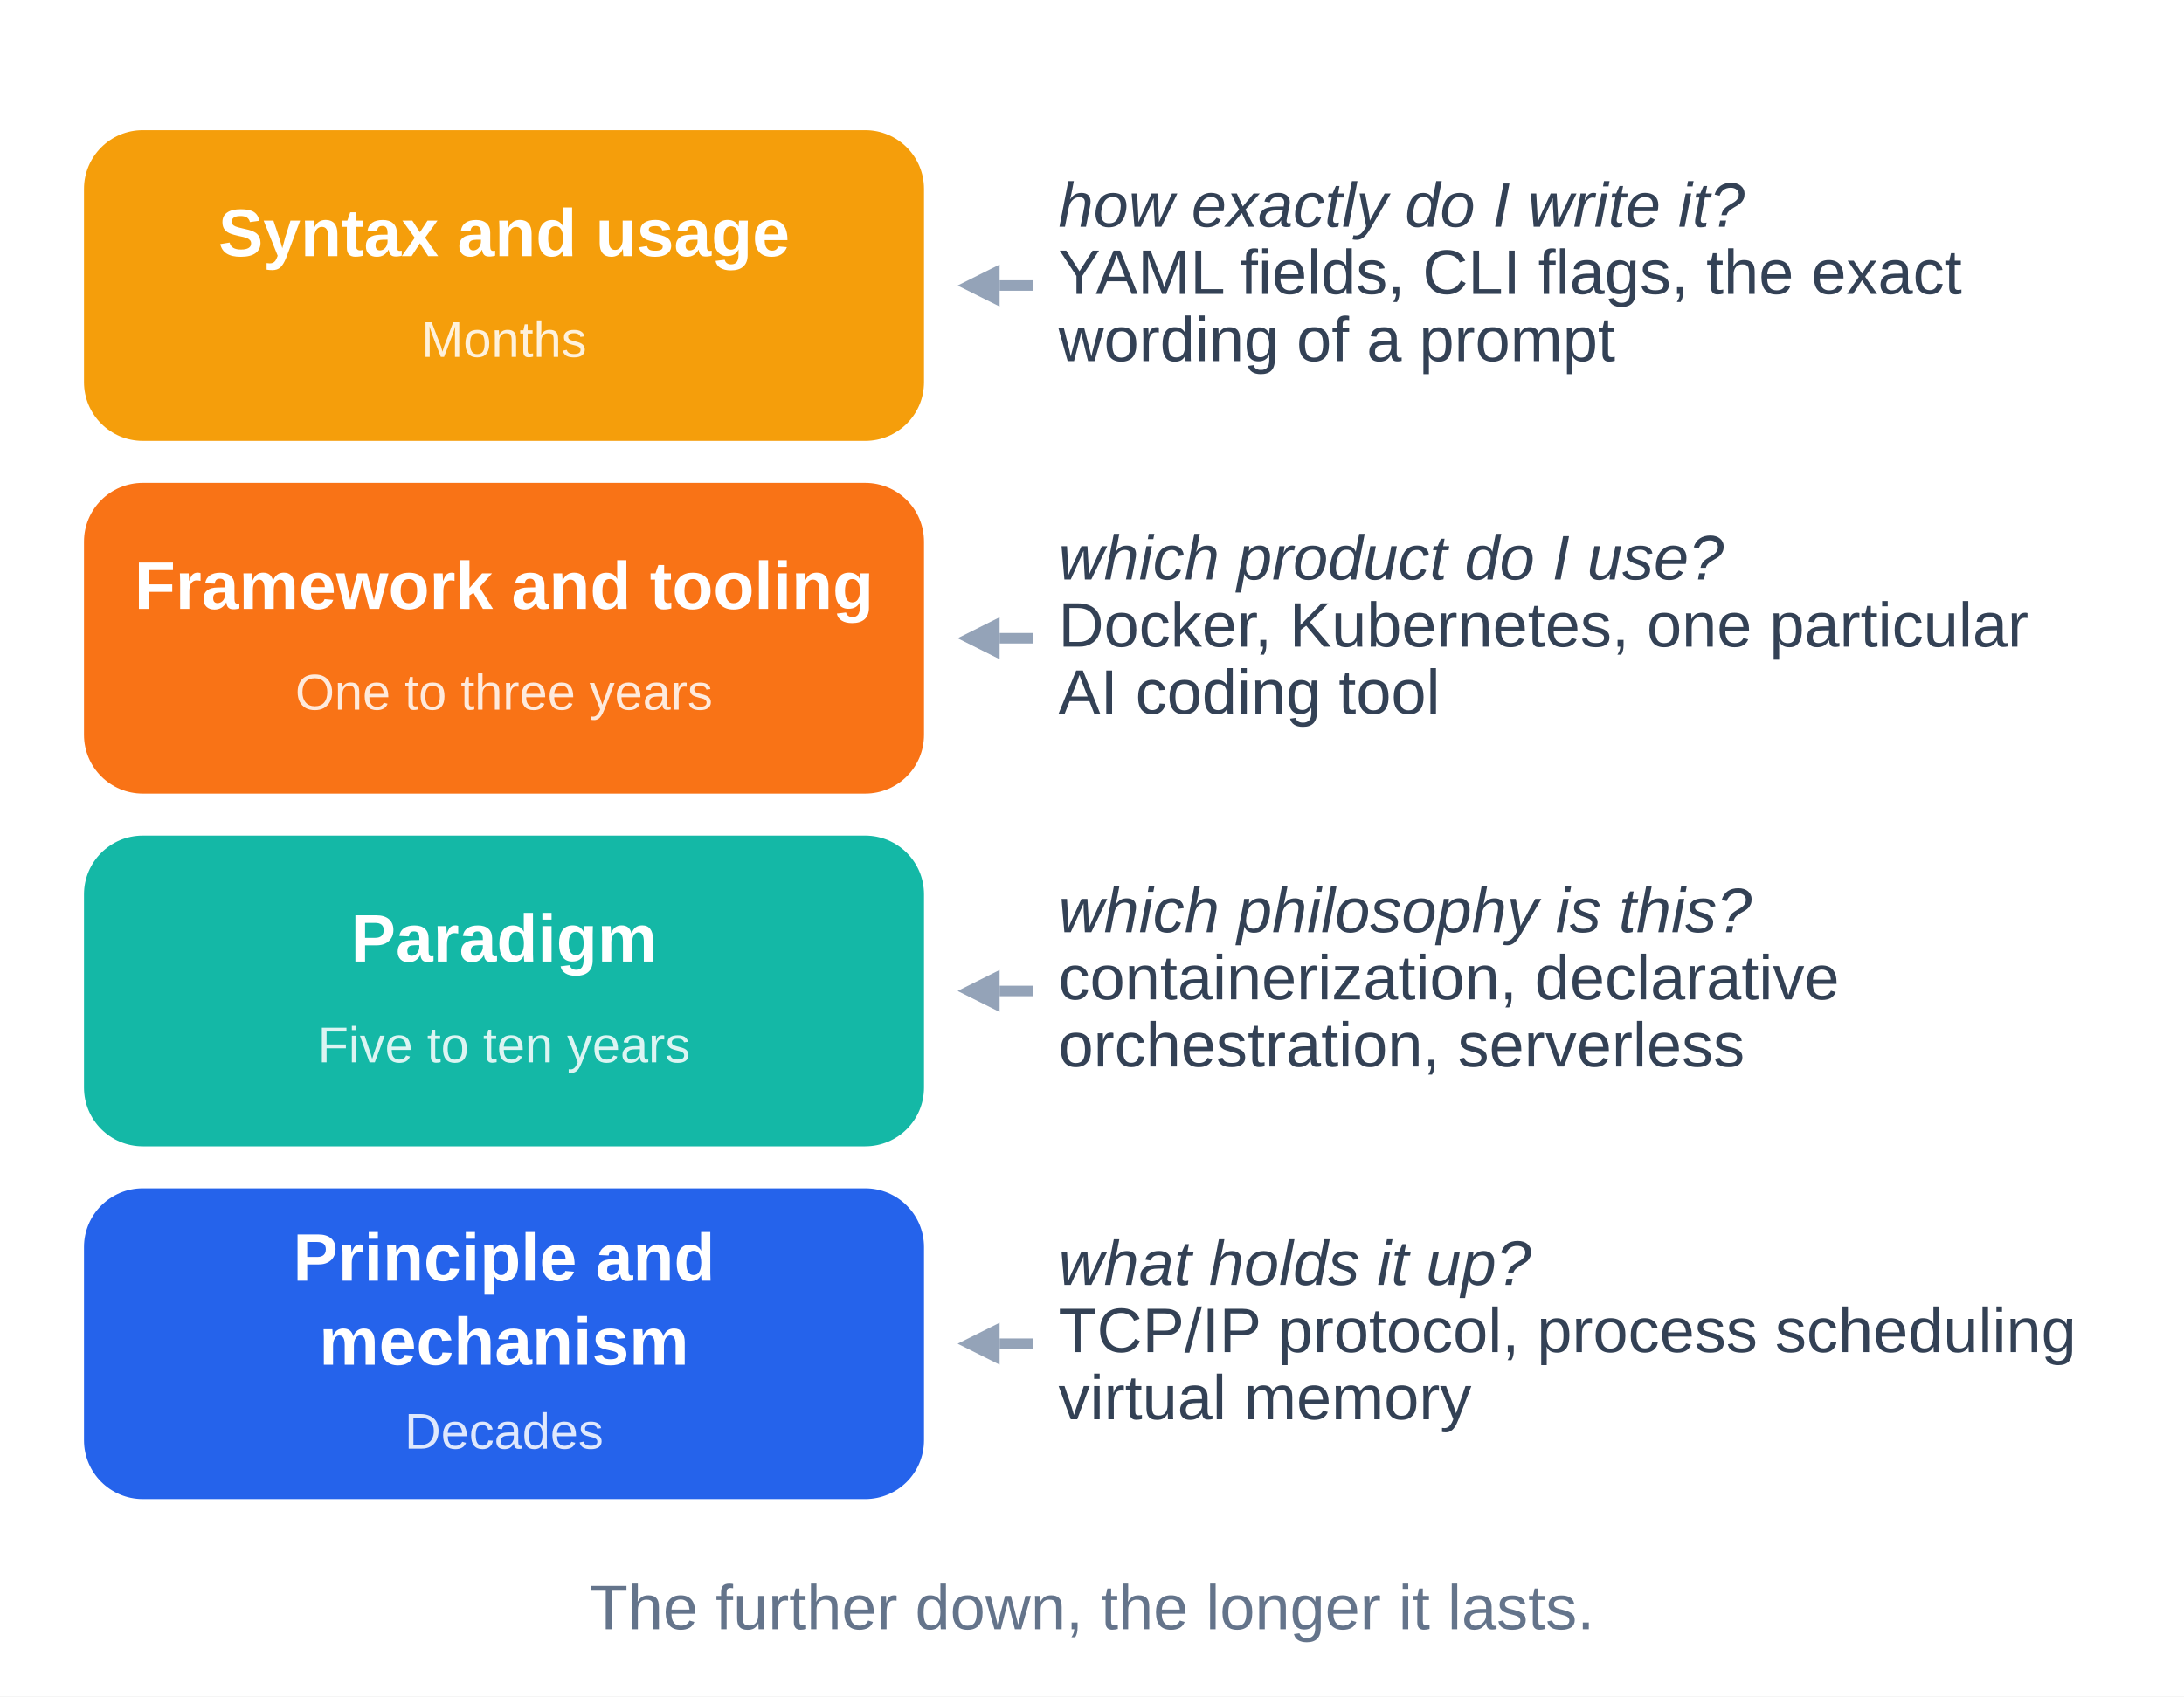
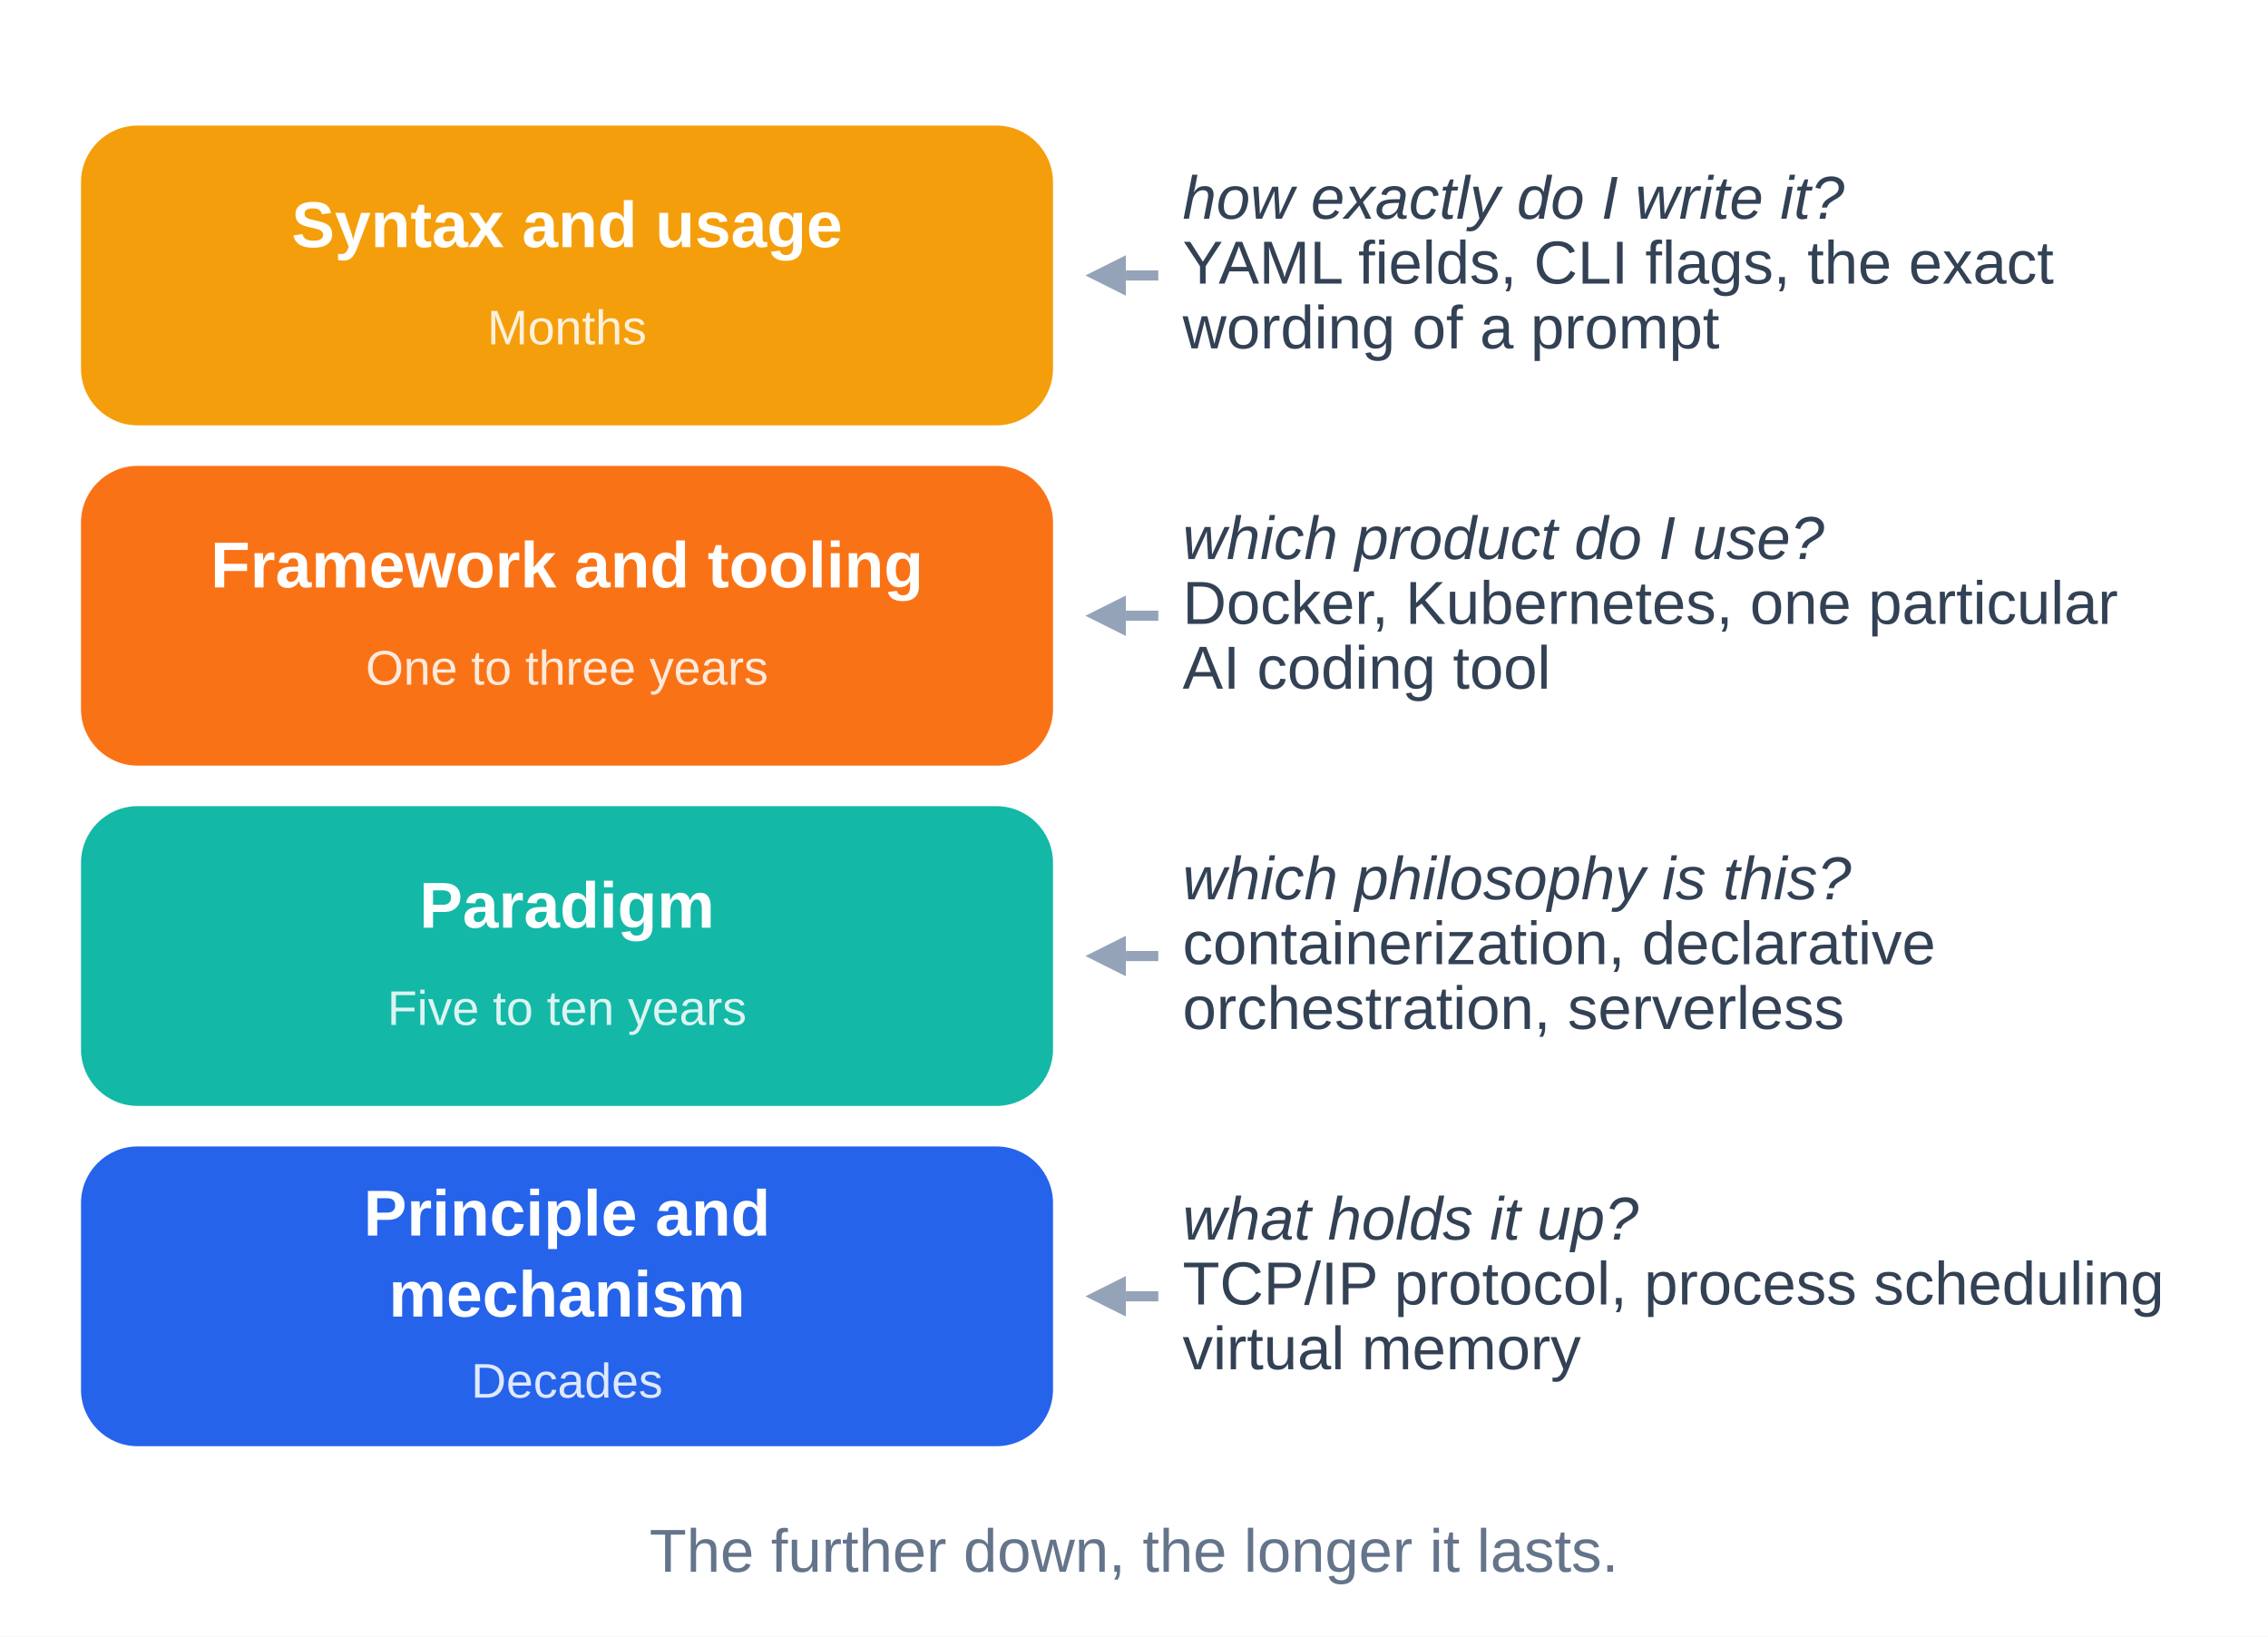
- <svg xmlns="http://www.w3.org/2000/svg" viewBox="0 0 520 404" width="520" height="404" role="img" aria-labelledby="flTitle">
-   <rect width="520" height="404" fill="#ffffff" />
+ <svg xmlns="http://www.w3.org/2000/svg" viewBox="0 0 560 404" width="560" height="404" role="img" aria-labelledby="flTitle">
+   <rect width="560" height="404" fill="#ffffff" />
  <g font-family="ui-sans-serif, -apple-system, 'Helvetica Neue', Arial, sans-serif">
-     <rect x="20" y="31" width="200" height="74" rx="14" fill="#f59e0b" />
-     <text x="120" y="61" font-size="16" font-weight="700" fill="#ffffff" text-anchor="middle">Syntax and usage</text>
-     <text x="120" y="85" font-size="12" fill="#ffffff" opacity="0.85" text-anchor="middle">Months</text>
-     <line x1="246" y1="68" x2="238" y2="68" stroke="#94a3b8" stroke-width="2.5" />
-     <polygon points="228,68 238,63 238,73" fill="#94a3b8" />
-     <text x="252" y="54" font-size="15" fill="#334155" font-style="italic">how exactly do I write it?</text>
-     <text x="252" y="70" font-size="15" fill="#334155">YAML fields, CLI flags, the exact</text>
-     <text x="252" y="86" font-size="15" fill="#334155">wording of a prompt</text>
-     <rect x="20" y="115" width="200" height="74" rx="14" fill="#f97316" />
-     <text x="120" y="145" font-size="16" font-weight="700" fill="#ffffff" text-anchor="middle">Framework and tooling</text>
-     <text x="120" y="169" font-size="12" fill="#ffffff" opacity="0.85" text-anchor="middle">One to three years</text>
-     <line x1="246" y1="152" x2="238" y2="152" stroke="#94a3b8" stroke-width="2.5" />
-     <polygon points="228,152 238,147 238,157" fill="#94a3b8" />
-     <text x="252" y="138" font-size="15" fill="#334155" font-style="italic">which product do I use?</text>
-     <text x="252" y="154" font-size="15" fill="#334155">Docker, Kubernetes, one particular</text>
-     <text x="252" y="170" font-size="15" fill="#334155">AI coding tool</text>
-     <rect x="20" y="199" width="200" height="74" rx="14" fill="#14b8a6" />
-     <text x="120" y="229" font-size="16" font-weight="700" fill="#ffffff" text-anchor="middle">Paradigm</text>
-     <text x="120" y="253" font-size="12" fill="#ffffff" opacity="0.85" text-anchor="middle">Five to ten years</text>
-     <line x1="246" y1="236" x2="238" y2="236" stroke="#94a3b8" stroke-width="2.5" />
-     <polygon points="228,236 238,231 238,241" fill="#94a3b8" />
-     <text x="252" y="222" font-size="15" fill="#334155" font-style="italic">which philosophy is this?</text>
-     <text x="252" y="238" font-size="15" fill="#334155">containerization, declarative</text>
-     <text x="252" y="254" font-size="15" fill="#334155">orchestration, serverless</text>
-     <rect x="20" y="283" width="200" height="74" rx="14" fill="#2563eb" />
-     <text x="120" y="305" font-size="16" font-weight="700" fill="#ffffff" text-anchor="middle">Principle and</text>
-     <text x="120" y="325" font-size="16" font-weight="700" fill="#ffffff" text-anchor="middle">mechanism</text>
-     <text x="120" y="345" font-size="12" fill="#ffffff" opacity="0.85" text-anchor="middle">Decades</text>
-     <line x1="246" y1="320" x2="238" y2="320" stroke="#94a3b8" stroke-width="2.5" />
-     <polygon points="228,320 238,315 238,325" fill="#94a3b8" />
-     <text x="252" y="306" font-size="15" fill="#334155" font-style="italic">what holds it up?</text>
-     <text x="252" y="322" font-size="15" fill="#334155">TCP/IP protocol, process scheduling</text>
-     <text x="252" y="338" font-size="15" fill="#334155">virtual memory</text>
-     <text x="260" y="388" font-size="15" fill="#64748b" text-anchor="middle">The further down, the longer it lasts.</text>
+     <rect x="20" y="31" width="240" height="74" rx="14" fill="#f59e0b" />
+     <text x="140" y="61" font-size="16" font-weight="700" fill="#ffffff" text-anchor="middle">Syntax and usage</text>
+     <text x="140" y="85" font-size="12" fill="#ffffff" opacity="0.85" text-anchor="middle">Months</text>
+     <line x1="286" y1="68" x2="278" y2="68" stroke="#94a3b8" stroke-width="2.5" />
+     <polygon points="268,68 278,63 278,73" fill="#94a3b8" />
+     <text x="292" y="54" font-size="15" fill="#334155" font-style="italic">how exactly do I write it?</text>
+     <text x="292" y="70" font-size="15" fill="#334155">YAML fields, CLI flags, the exact</text>
+     <text x="292" y="86" font-size="15" fill="#334155">wording of a prompt</text>
+     <rect x="20" y="115" width="240" height="74" rx="14" fill="#f97316" />
+     <text x="140" y="145" font-size="16" font-weight="700" fill="#ffffff" text-anchor="middle">Framework and tooling</text>
+     <text x="140" y="169" font-size="12" fill="#ffffff" opacity="0.85" text-anchor="middle">One to three years</text>
+     <line x1="286" y1="152" x2="278" y2="152" stroke="#94a3b8" stroke-width="2.5" />
+     <polygon points="268,152 278,147 278,157" fill="#94a3b8" />
+     <text x="292" y="138" font-size="15" fill="#334155" font-style="italic">which product do I use?</text>
+     <text x="292" y="154" font-size="15" fill="#334155">Docker, Kubernetes, one particular</text>
+     <text x="292" y="170" font-size="15" fill="#334155">AI coding tool</text>
+     <rect x="20" y="199" width="240" height="74" rx="14" fill="#14b8a6" />
+     <text x="140" y="229" font-size="16" font-weight="700" fill="#ffffff" text-anchor="middle">Paradigm</text>
+     <text x="140" y="253" font-size="12" fill="#ffffff" opacity="0.85" text-anchor="middle">Five to ten years</text>
+     <line x1="286" y1="236" x2="278" y2="236" stroke="#94a3b8" stroke-width="2.5" />
+     <polygon points="268,236 278,231 278,241" fill="#94a3b8" />
+     <text x="292" y="222" font-size="15" fill="#334155" font-style="italic">which philosophy is this?</text>
+     <text x="292" y="238" font-size="15" fill="#334155">containerization, declarative</text>
+     <text x="292" y="254" font-size="15" fill="#334155">orchestration, serverless</text>
+     <rect x="20" y="283" width="240" height="74" rx="14" fill="#2563eb" />
+     <text x="140" y="305" font-size="16" font-weight="700" fill="#ffffff" text-anchor="middle">Principle and</text>
+     <text x="140" y="325" font-size="16" font-weight="700" fill="#ffffff" text-anchor="middle">mechanism</text>
+     <text x="140" y="345" font-size="12" fill="#ffffff" opacity="0.85" text-anchor="middle">Decades</text>
+     <line x1="286" y1="320" x2="278" y2="320" stroke="#94a3b8" stroke-width="2.5" />
+     <polygon points="268,320 278,315 278,325" fill="#94a3b8" />
+     <text x="292" y="306" font-size="15" fill="#334155" font-style="italic">what holds it up?</text>
+     <text x="292" y="322" font-size="15" fill="#334155">TCP/IP protocol, process scheduling</text>
+     <text x="292" y="338" font-size="15" fill="#334155">virtual memory</text>
+     <text x="280" y="388" font-size="15" fill="#64748b" text-anchor="middle">The further down, the longer it lasts.</text>
  </g>
</svg>
